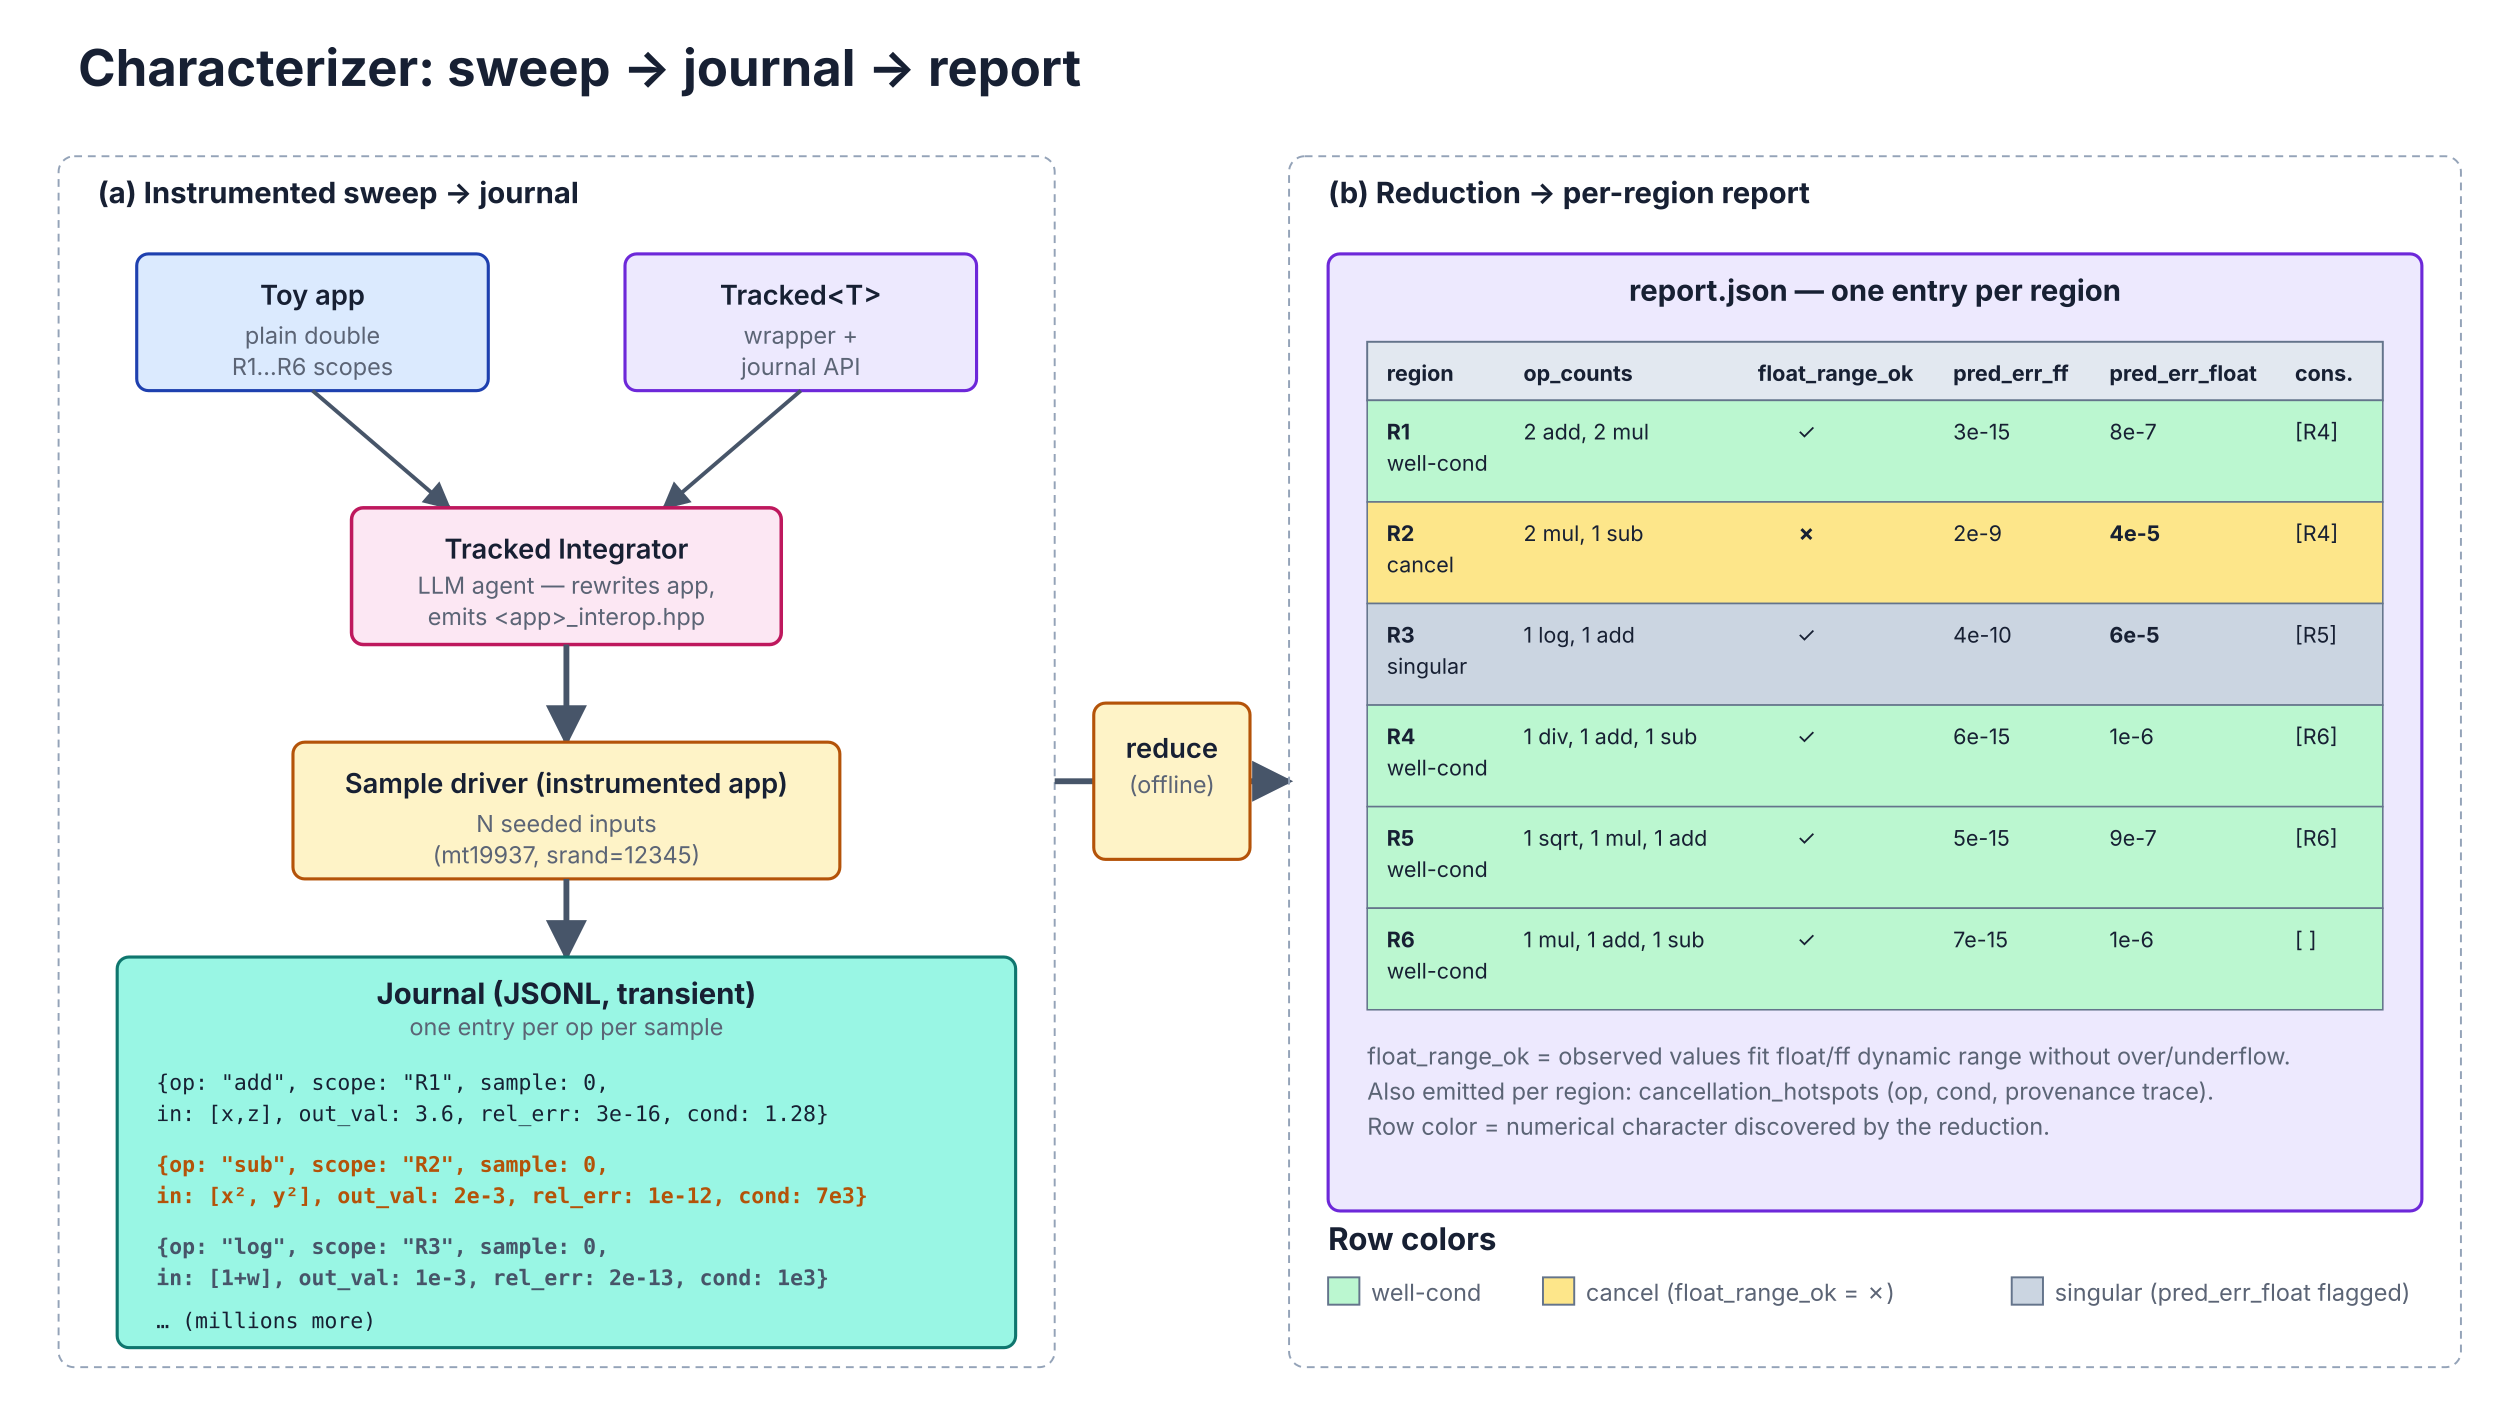
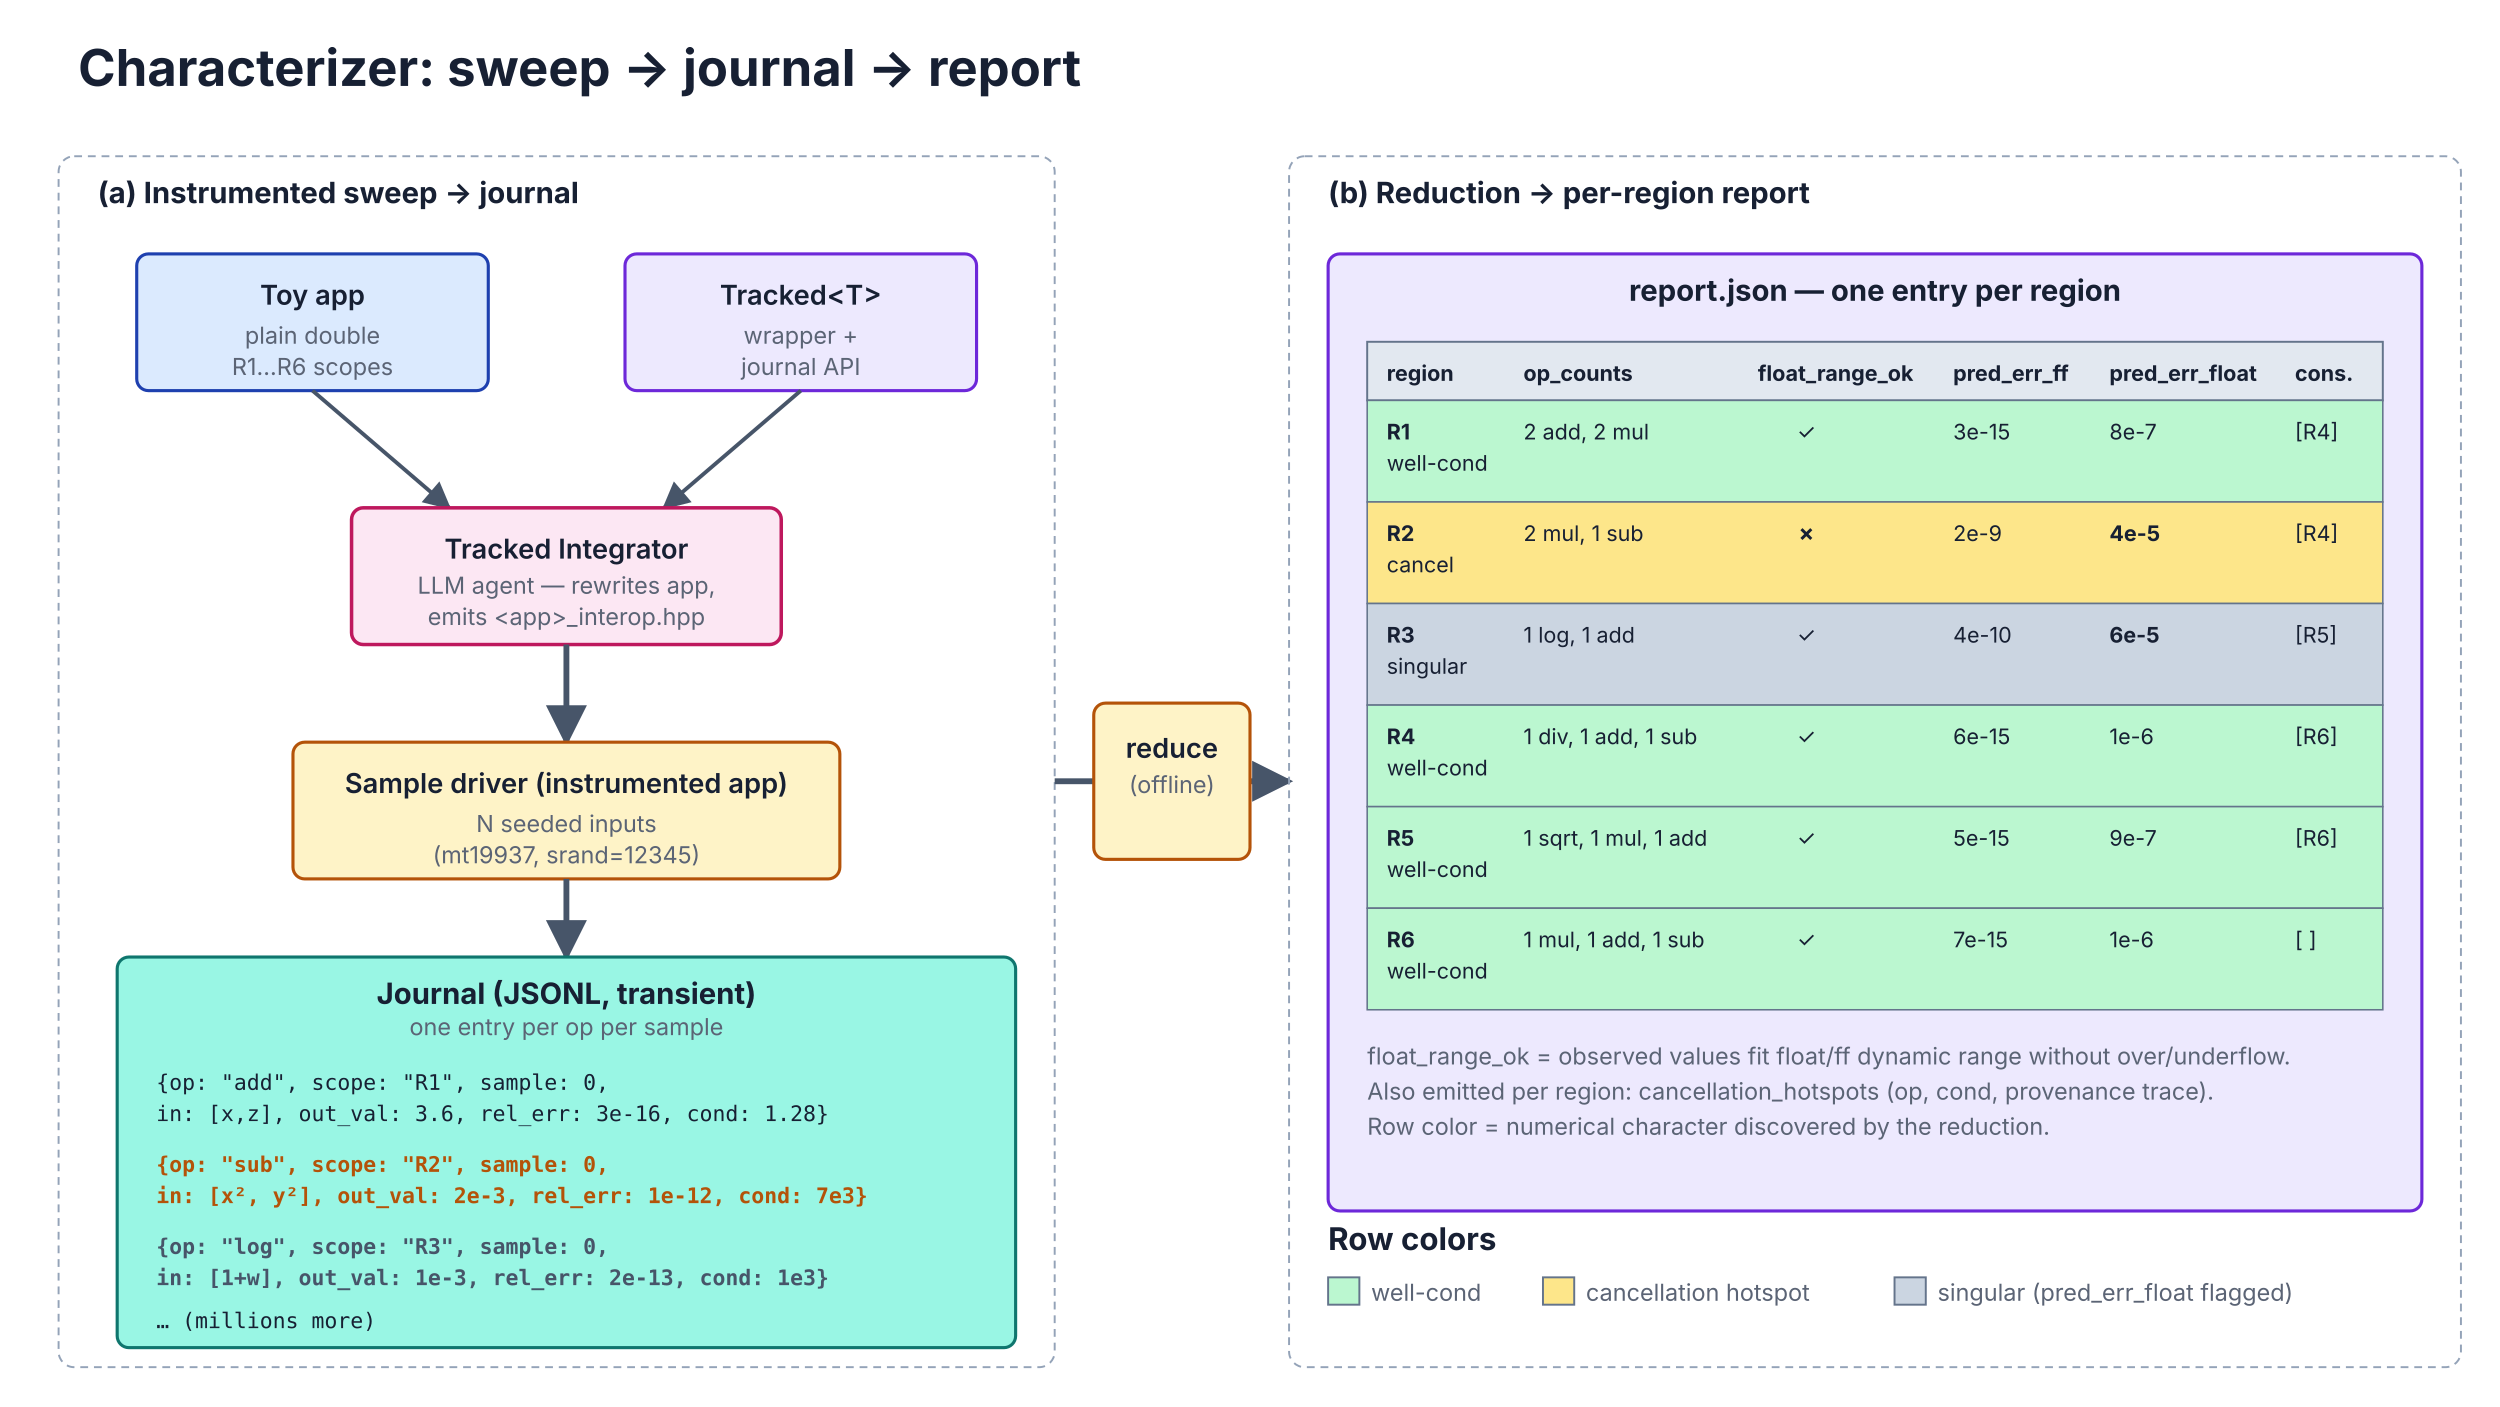
<svg xmlns="http://www.w3.org/2000/svg" viewBox="0 0 1280 720" font-family="ui-sans-serif, system-ui, -apple-system, sans-serif">
  <style>
    .title { font-size: 26px; font-weight: 700; fill: #172033; }
    .h { font-size: 16px; font-weight: 650; fill: #172033; }
    .panel-title { font-size: 15px; font-weight: 700; fill: #172033; }
    .lbl { font-size: 14px; font-weight: 600; fill: #172033; }
    .sub { font-size: 12px; fill: #5b6475; }
    .code { font-family: ui-monospace, "SF Mono", Menlo, monospace; font-size: 11px; fill: #172033; }
    .code-warn { font-family: ui-monospace, "SF Mono", Menlo, monospace; font-size: 11px; fill: #b45309; font-weight: 600; }
    .code-sing { font-family: ui-monospace, "SF Mono", Menlo, monospace; font-size: 11px; fill: #475569; font-weight: 600; }
    .box { stroke: #64748b; stroke-width: 1; fill: #f8fafc; }
    .app-box { stroke: #1e40af; stroke-width: 1.6; fill: #dbeafe; }
    .tracked-box { stroke: #6d28d9; stroke-width: 1.6; fill: #ede9fe; }
    .journal-box { stroke: #0f766e; stroke-width: 1.6; fill: #99f6e4; }
    .report-box { stroke: #6d28d9; stroke-width: 1.6; fill: #ede9fe; }
    .reduce-box { stroke: #b45309; stroke-width: 1.6; fill: #fef3c7; }
    .llm-box { stroke: #be185d; stroke-width: 1.8; fill: #fce7f3; }
    .edge { stroke: #475569; stroke-width: 2; fill: none; marker-end: url(#arrow); }
    .edge-big { stroke: #475569; stroke-width: 3; fill: none; marker-end: url(#arrow); }
    .th { font-size: 11px; font-weight: 700; fill: #172033; }
    .td { font-size: 11px; fill: #172033; }
    .row-safe { fill: #bbf7d0; }
    .row-warn { fill: #fde68a; }
    .row-sing { fill: #cbd5e1; }
  </style>
  <defs>
    <marker id="arrow" viewBox="0 0 10 10" refX="9" refY="5" markerWidth="7" markerHeight="7" orient="auto-start-reverse">
      <path d="M0,0 L10,5 L0,10 z" fill="#475569" />
    </marker>
  </defs>
  <text x="40" y="44" class="title">Characterizer:  sweep → journal → report</text>
  <rect x="30" y="80" width="510" height="620" rx="8" fill="none" stroke="#94a3b8" stroke-width="1" stroke-dasharray="4 3" />
  <text x="50" y="104" class="panel-title">(a)  Instrumented sweep → journal</text>
  <rect x="70" y="130" width="180" height="70" rx="6" class="app-box" />
  <text x="160" y="156" text-anchor="middle" class="lbl">Toy app</text>
  <text x="160" y="176" text-anchor="middle" class="sub">plain double</text>
  <text x="160" y="192" text-anchor="middle" class="sub">R1…R6 scopes</text>
  <rect x="320" y="130" width="180" height="70" rx="6" class="tracked-box" />
  <text x="410" y="156" text-anchor="middle" class="lbl">Tracked&lt;T&gt;</text>
  <text x="410" y="176" text-anchor="middle" class="sub">wrapper +</text>
  <text x="410" y="192" text-anchor="middle" class="sub">journal API</text>
  <path d="M160 200 L230 260" class="edge" />
  <path d="M410 200 L340 260" class="edge" />
  <rect x="180" y="260" width="220" height="70" rx="6" class="llm-box" />
  <text x="290" y="286" text-anchor="middle" class="lbl">Tracked Integrator</text>
  <text x="290" y="304" text-anchor="middle" class="sub">LLM agent — rewrites app,</text>
  <text x="290" y="320" text-anchor="middle" class="sub">emits &lt;app&gt;_interop.hpp</text>
  <path d="M290 330 L290 380" class="edge-big" />
  <rect x="150" y="380" width="280" height="70" rx="6" class="reduce-box" />
  <text x="290" y="406" text-anchor="middle" class="lbl">Sample driver (instrumented app)</text>
  <text x="290" y="426" text-anchor="middle" class="sub">N seeded inputs</text>
  <text x="290" y="442" text-anchor="middle" class="sub">(mt19937, srand=12345)</text>
  <path d="M290 450 L290 490" class="edge-big" />
  <rect x="60" y="490" width="460" height="200" rx="6" class="journal-box" />
  <text x="290" y="514" text-anchor="middle" class="panel-title">Journal (JSONL, transient)</text>
  <text x="290" y="530" text-anchor="middle" class="sub">one entry per op per sample</text>
  <text x="80" y="558" class="code">{op: "add", scope: "R1", sample: 0,</text>
  <text x="80" y="574" class="code"> in: [x,z], out_val: 3.6, rel_err: 3e-16, cond: 1.28}</text>
  <text x="80" y="600" class="code-warn">{op: "sub", scope: "R2", sample: 0,</text>
  <text x="80" y="616" class="code-warn"> in: [x², y²], out_val: 2e-3, rel_err: 1e-12, cond: 7e3}</text>
  <text x="80" y="642" class="code-sing">{op: "log", scope: "R3", sample: 0,</text>
  <text x="80" y="658" class="code-sing"> in: [1+w], out_val: 1e-3, rel_err: 2e-13, cond: 1e3}</text>
  <text x="80" y="680" class="code">…  (millions more)</text>
  <path d="M540 400 L660 400" class="edge-big" />
  <rect x="560" y="360" width="80" height="80" rx="6" class="reduce-box" />
  <text x="600" y="388" text-anchor="middle" class="lbl">reduce</text>
  <text x="600" y="406" text-anchor="middle" class="sub">(offline)</text>
  <rect x="660" y="80" width="600" height="620" rx="8" fill="none" stroke="#94a3b8" stroke-width="1" stroke-dasharray="4 3" />
  <text x="680" y="104" class="panel-title">(b)  Reduction → per-region report</text>
  <rect x="680" y="130" width="560" height="490" rx="6" class="report-box" />
  <text x="960" y="154" text-anchor="middle" class="panel-title">report.json  — one entry per region</text>
  <g transform="translate(700, 175)">
    <rect x="0" y="0" width="520" height="30" fill="#e2e8f0" stroke="#64748b" stroke-width="1" />
    <text x="10" y="20" class="th">region</text>
    <text x="80" y="20" class="th">op_counts</text>
    <text x="200" y="20" class="th">float_range_ok</text>
    <text x="300" y="20" class="th">pred_err_ff</text>
    <text x="380" y="20" class="th">pred_err_float</text>
    <text x="475" y="20" class="th">cons.</text>
    <rect x="0" y="30" width="520" height="52" class="row-safe" stroke="#64748b" stroke-width="0.8" />
    <text x="10" y="50" class="td" font-weight="700">R1</text>
    <text x="10" y="66" class="td" font-size="10" fill="#5b6475">well-cond</text>
    <text x="80" y="50" class="td">2 add, 2 mul</text>
    <text x="220" y="50" class="td">✓</text>
    <text x="300" y="50" class="td">3e-15</text>
    <text x="380" y="50" class="td">8e-7</text>
    <text x="475" y="50" class="td">[R4]</text>
    <rect x="0" y="82" width="520" height="52" class="row-warn" stroke="#64748b" stroke-width="0.8" />
    <text x="10" y="102" class="td" font-weight="700">R2</text>
    <text x="10" y="118" class="td" font-size="10" fill="#5b6475">cancel</text>
    <text x="80" y="102" class="td">2 mul, 1 sub</text>
    <text x="220" y="102" class="td" fill="#b45309" font-weight="700">✗</text>
    <text x="300" y="102" class="td">2e-9</text>
    <text x="380" y="102" class="td" fill="#b45309" font-weight="700">4e-5</text>
    <text x="475" y="102" class="td">[R4]</text>
    <rect x="0" y="134" width="520" height="52" class="row-sing" stroke="#64748b" stroke-width="0.8" />
    <text x="10" y="154" class="td" font-weight="700">R3</text>
    <text x="10" y="170" class="td" font-size="10" fill="#5b6475">singular</text>
    <text x="80" y="154" class="td">1 log, 1 add</text>
    <text x="220" y="154" class="td">✓</text>
    <text x="300" y="154" class="td">4e-10</text>
    <text x="380" y="154" class="td" fill="#475569" font-weight="700">6e-5</text>
    <text x="475" y="154" class="td">[R5]</text>
    <rect x="0" y="186" width="520" height="52" class="row-safe" stroke="#64748b" stroke-width="0.8" />
    <text x="10" y="206" class="td" font-weight="700">R4</text>
    <text x="10" y="222" class="td" font-size="10" fill="#5b6475">well-cond</text>
    <text x="80" y="206" class="td">1 div, 1 add, 1 sub</text>
    <text x="220" y="206" class="td">✓</text>
    <text x="300" y="206" class="td">6e-15</text>
    <text x="380" y="206" class="td">1e-6</text>
    <text x="475" y="206" class="td">[R6]</text>
    <rect x="0" y="238" width="520" height="52" class="row-safe" stroke="#64748b" stroke-width="0.8" />
    <text x="10" y="258" class="td" font-weight="700">R5</text>
    <text x="10" y="274" class="td" font-size="10" fill="#5b6475">well-cond</text>
    <text x="80" y="258" class="td">1 sqrt, 1 mul, 1 add</text>
    <text x="220" y="258" class="td">✓</text>
    <text x="300" y="258" class="td">5e-15</text>
    <text x="380" y="258" class="td">9e-7</text>
    <text x="475" y="258" class="td">[R6]</text>
    <rect x="0" y="290" width="520" height="52" class="row-safe" stroke="#64748b" stroke-width="0.8" />
    <text x="10" y="310" class="td" font-weight="700">R6</text>
    <text x="10" y="326" class="td" font-size="10" fill="#5b6475">well-cond</text>
    <text x="80" y="310" class="td">1 mul, 1 add, 1 sub</text>
    <text x="220" y="310" class="td">✓</text>
    <text x="300" y="310" class="td">7e-15</text>
    <text x="380" y="310" class="td">1e-6</text>
    <text x="475" y="310" class="td">[ ]</text>
    <text x="0" y="370" class="sub">float_range_ok = observed values fit float/ff dynamic range without over/underflow.</text>
    <text x="0" y="388" class="sub">Also emitted per region: cancellation_hotspots (op, cond, provenance trace).</text>
    <text x="0" y="406" class="sub">Row color = numerical character discovered by the reduction.</text>
  </g>
  <g transform="translate(680, 640)">
    <text x="0" y="0" class="h">Row colors</text>
    <rect x="0" y="14" width="16" height="14" class="row-safe" stroke="#64748b" />
    <text x="22" y="26" class="sub">well-cond</text>
    <rect x="110" y="14" width="16" height="14" class="row-warn" stroke="#64748b" />
-     <text x="132" y="26" class="sub">cancel (float_range_ok = ✗)</text>
-     <rect x="350" y="14" width="16" height="14" class="row-sing" stroke="#64748b" />
-     <text x="372" y="26" class="sub">singular (pred_err_float flagged)</text>
+     <text x="132" y="26" class="sub">cancellation hotspot</text>
+     <rect x="290" y="14" width="16" height="14" class="row-sing" stroke="#64748b" />
+     <text x="312" y="26" class="sub">singular (pred_err_float flagged)</text>
  </g>
</svg>
